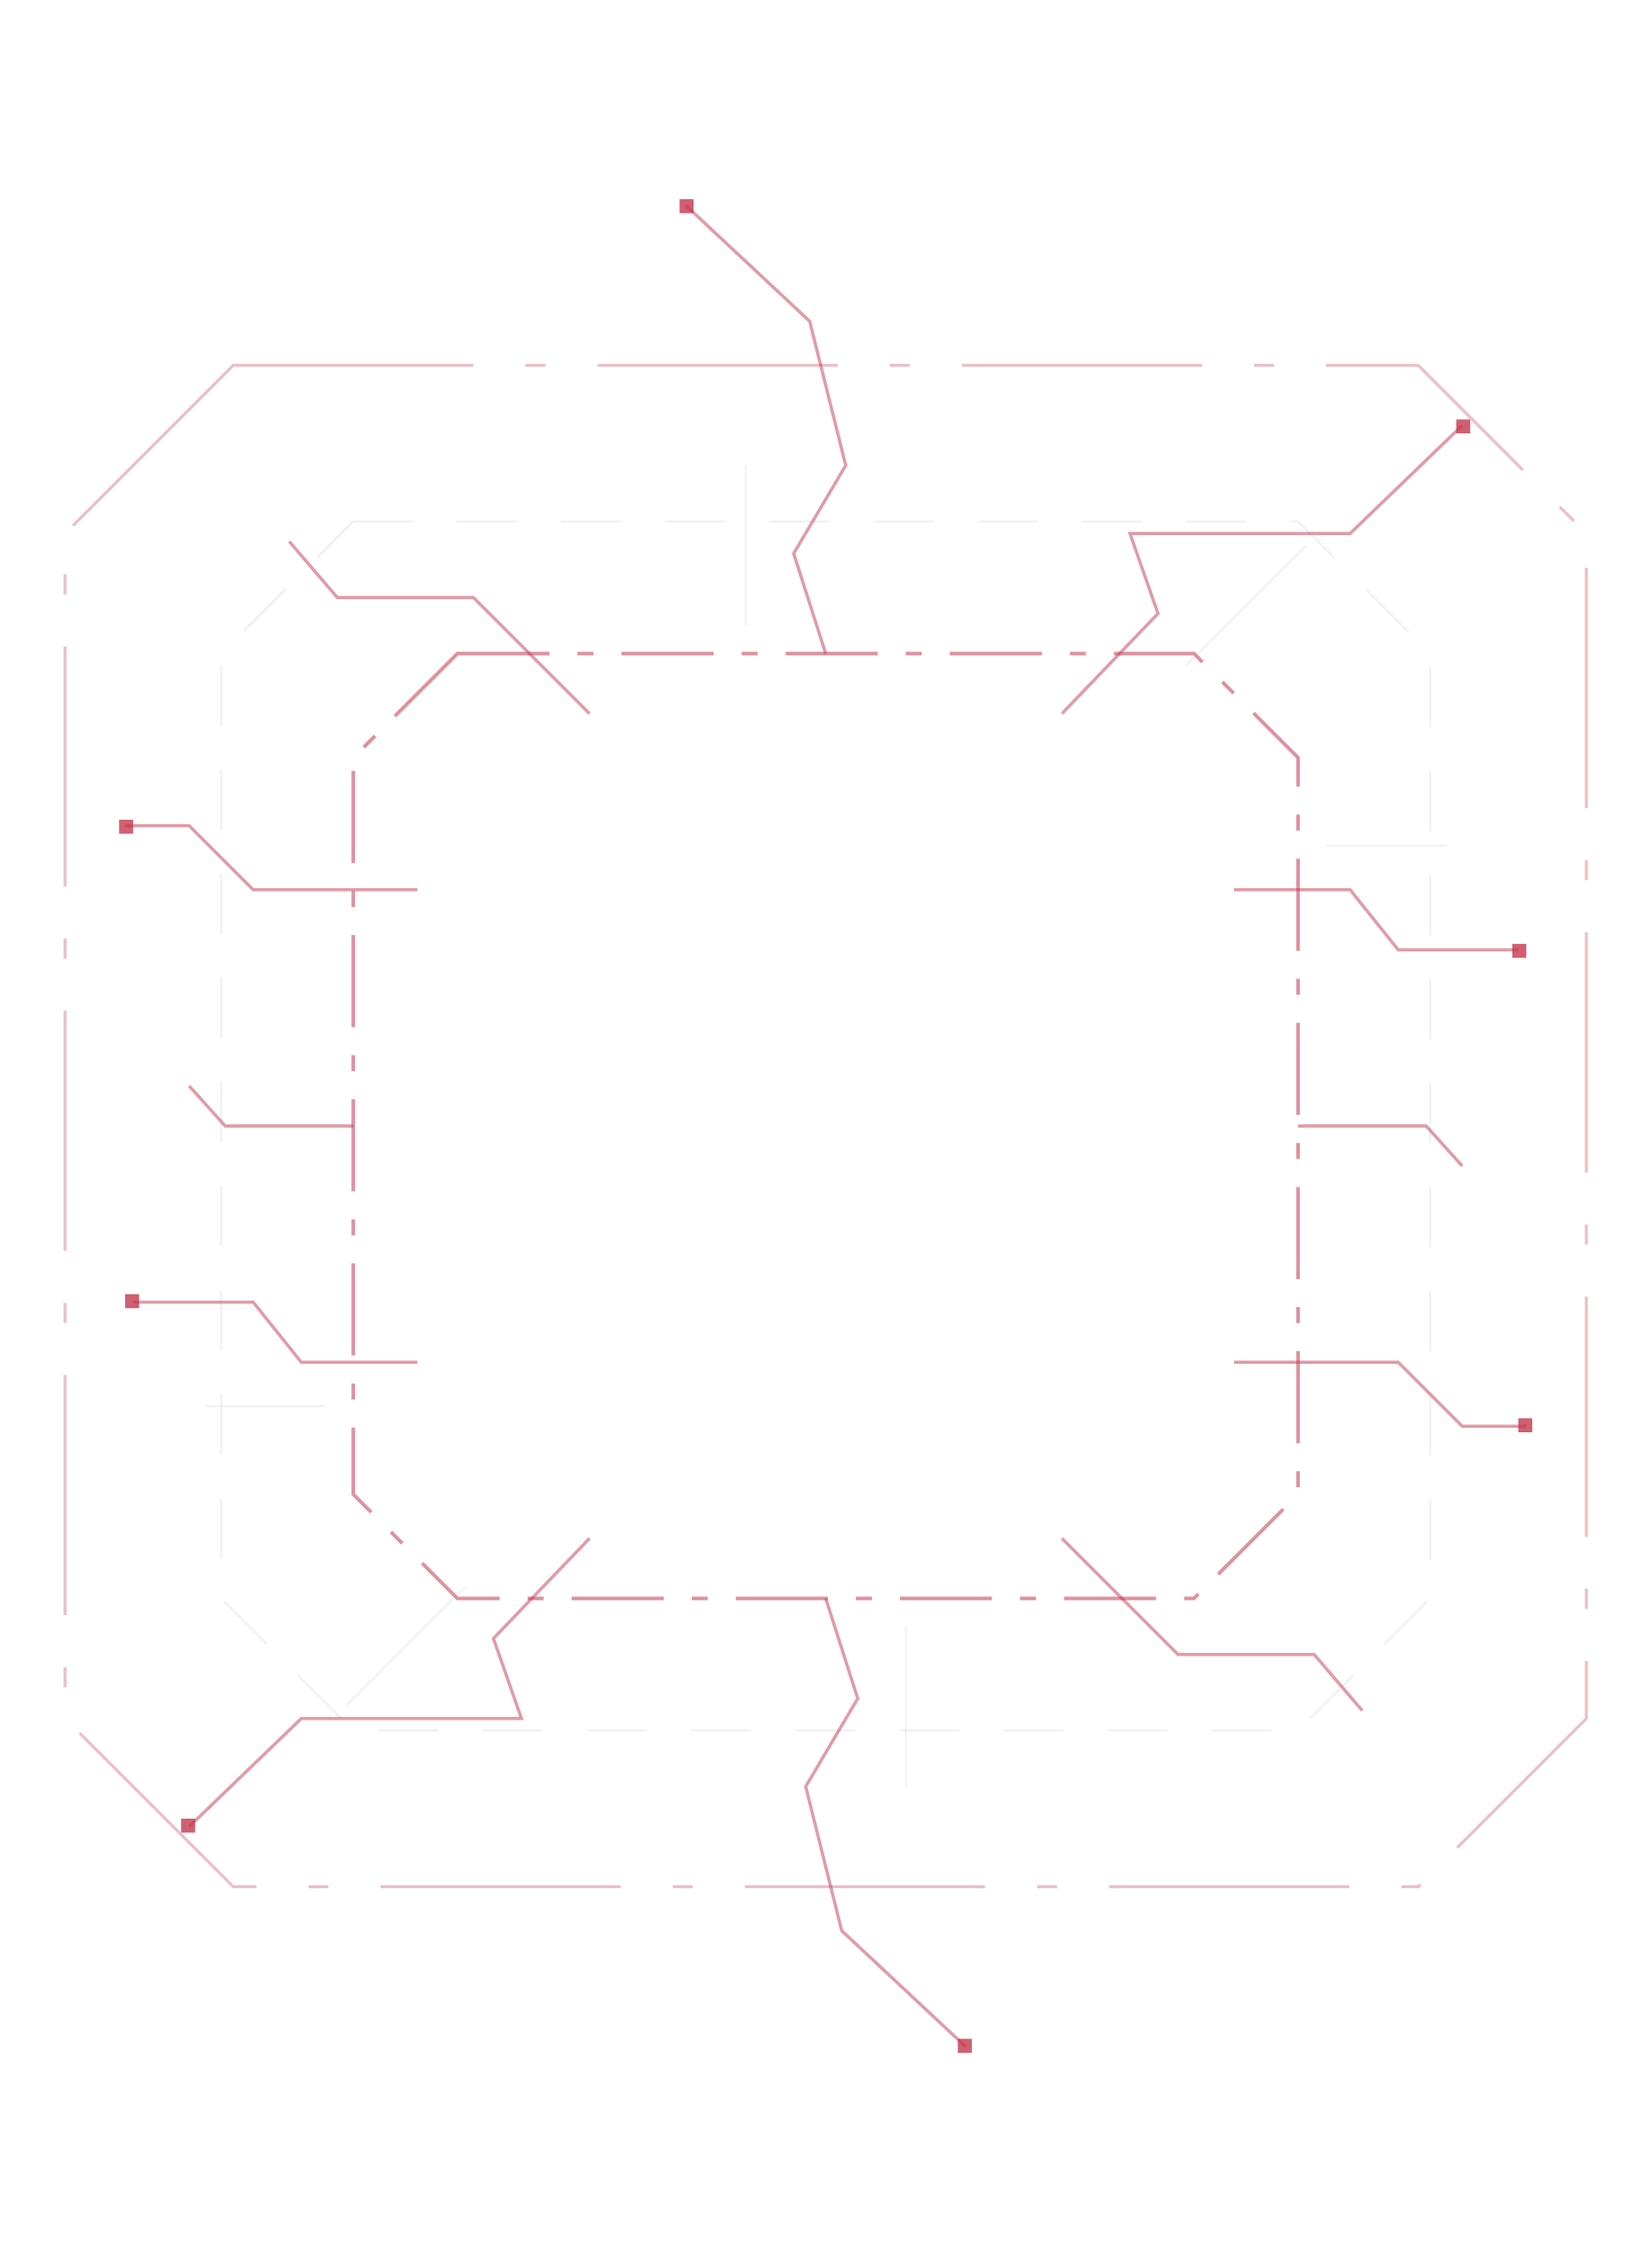
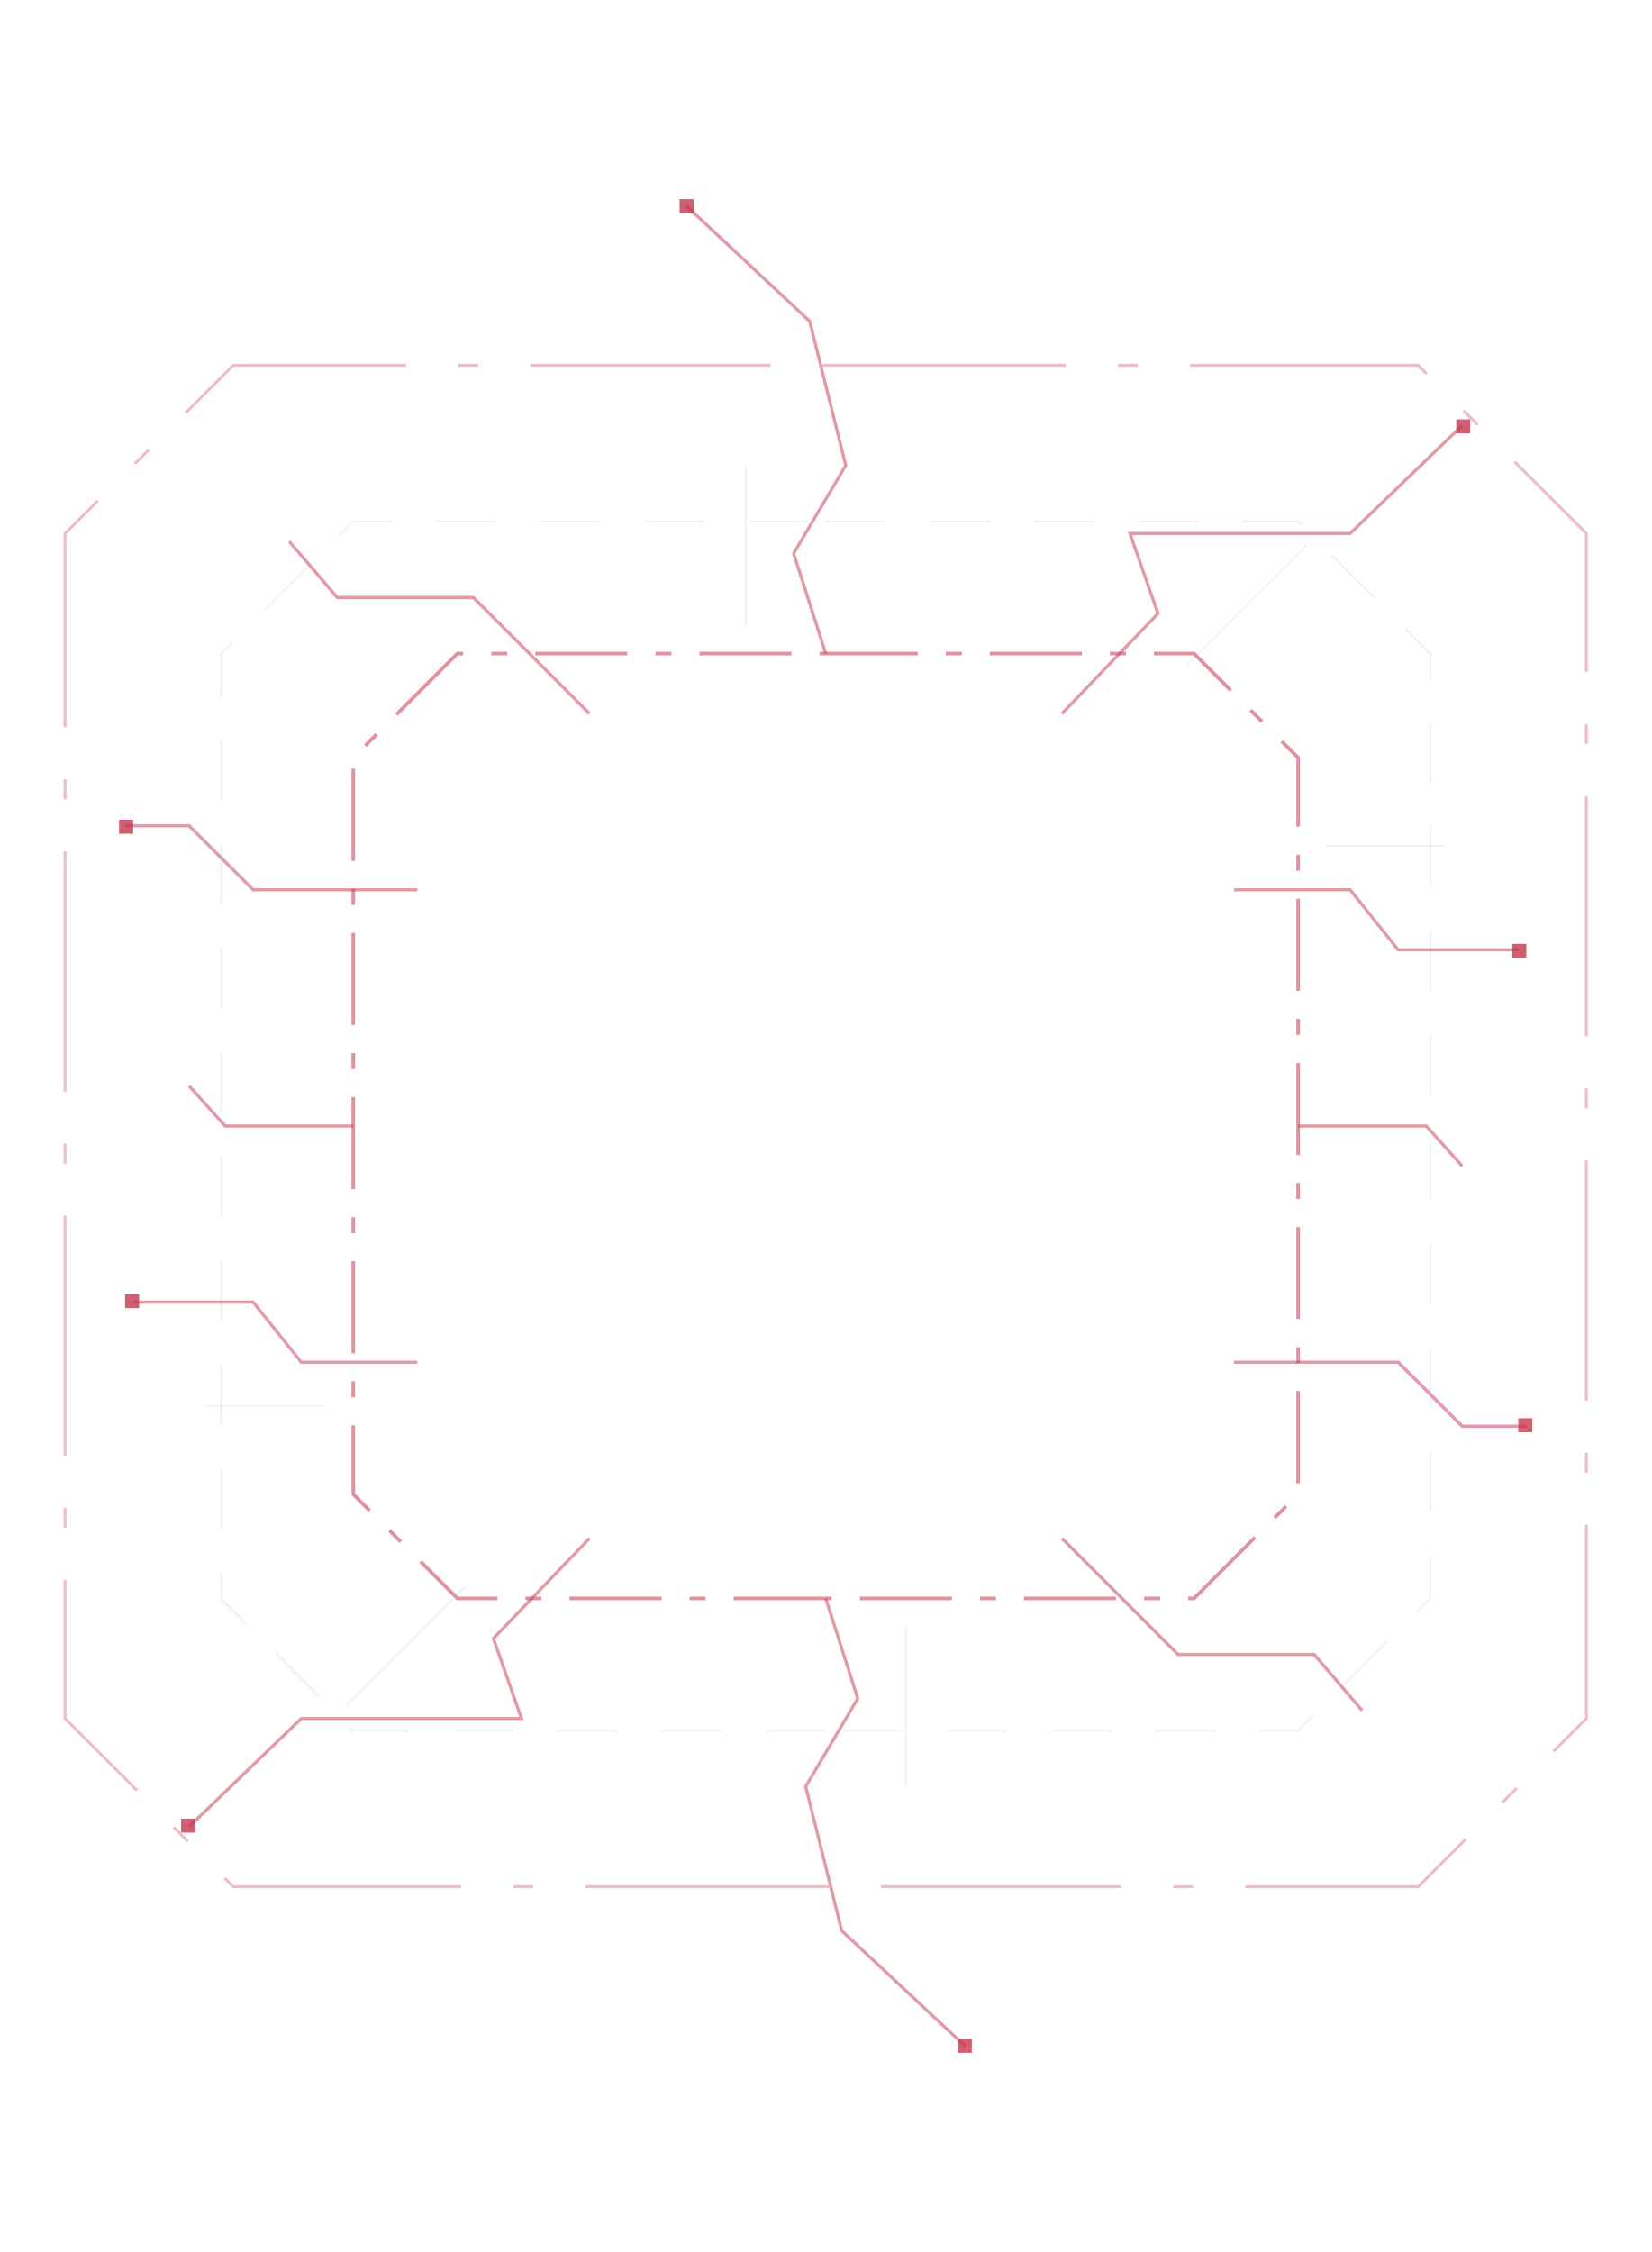
<svg xmlns="http://www.w3.org/2000/svg" width="825" height="1125" viewBox="0 0 825 1125">
  <g transform="translate(412.5,562.5)">
-     <path d="M-184,-236 L184,-236 L236,-184 L236,184 L184,236 L-184,236 L-236,184 L-236,-184 Z" fill="none" stroke="#c4384e" stroke-opacity="0.55" stroke-width="1.8" stroke-dasharray="46 14 8 14" />
-     <path d="M-236,-302 L236,-302 L302,-236 L302,236 L236,302 L-236,302 L-302,236 L-302,-236 Z" fill="none" stroke="#8ea7b6" stroke-opacity="0.16" stroke-width="1" stroke-dasharray="30 22" />
-     <path d="M-296,-380 L296,-380 L380,-296 L380,296 L296,380 L-296,380 L-380,296 L-380,-296 Z" fill="none" stroke="#c4384e" stroke-opacity="0.32" stroke-width="1.5" stroke-dasharray="120 26 10 26" />
    <g id="halfOrn">
+       <path d="M0,-236 L184,-236 L236,-184 L236,184 L184,236 L0,236" fill="none" stroke="#c4384e" stroke-opacity="0.55" stroke-width="1.8" stroke-dasharray="46 14 8 14" />
+       <path d="M0,-302 L236,-302 L302,-236 L302,236 L236,302 L0,302" fill="none" stroke="#8ea7b6" stroke-opacity="0.16" stroke-width="1" stroke-dasharray="30 22" />
+       <path d="M0,-380 L296,-380 L380,-296 L380,296 L296,380 L0,380" fill="none" stroke="#c4384e" stroke-opacity="0.32" stroke-width="1.5" stroke-dasharray="120 26 10 26" />
      <g fill="none" stroke="#c4384e" stroke-opacity="0.5" stroke-width="1.6">
        <path d="M0,-236 L-16,-286 L10,-330 L-8,-402 L-70,-460" />
        <path d="M118,-206 L166,-256 L152,-296 H262 L318,-350" />
        <path d="M-118,-206 L-176,-264 H-244 L-268,-292" />
        <path d="M204,-118 L262,-118 L286,-88 L346,-88" />
        <path d="M-204,-118 L-286,-118 L-318,-150 H-350" />
        <path d="M236,0 L300,0 L318,20" />
      </g>
      <g fill="none" stroke="#8ea7b6" stroke-opacity="0.14" stroke-width="1">
        <path d="M-40,-250 V-330 M180,-230 L240,-290 M250,-140 H310" />
      </g>
      <g fill="#c4384e" fill-opacity="0.8">
        <rect x="-73" y="-463" width="7" height="7" />
        <rect x="315" y="-353" width="7" height="7" />
        <rect x="343" y="-91" width="7" height="7" />
        <rect x="-353" y="-153" width="7" height="7" />
      </g>
    </g>
    <use href="#halfOrn" transform="rotate(180)" />
  </g>
</svg>
